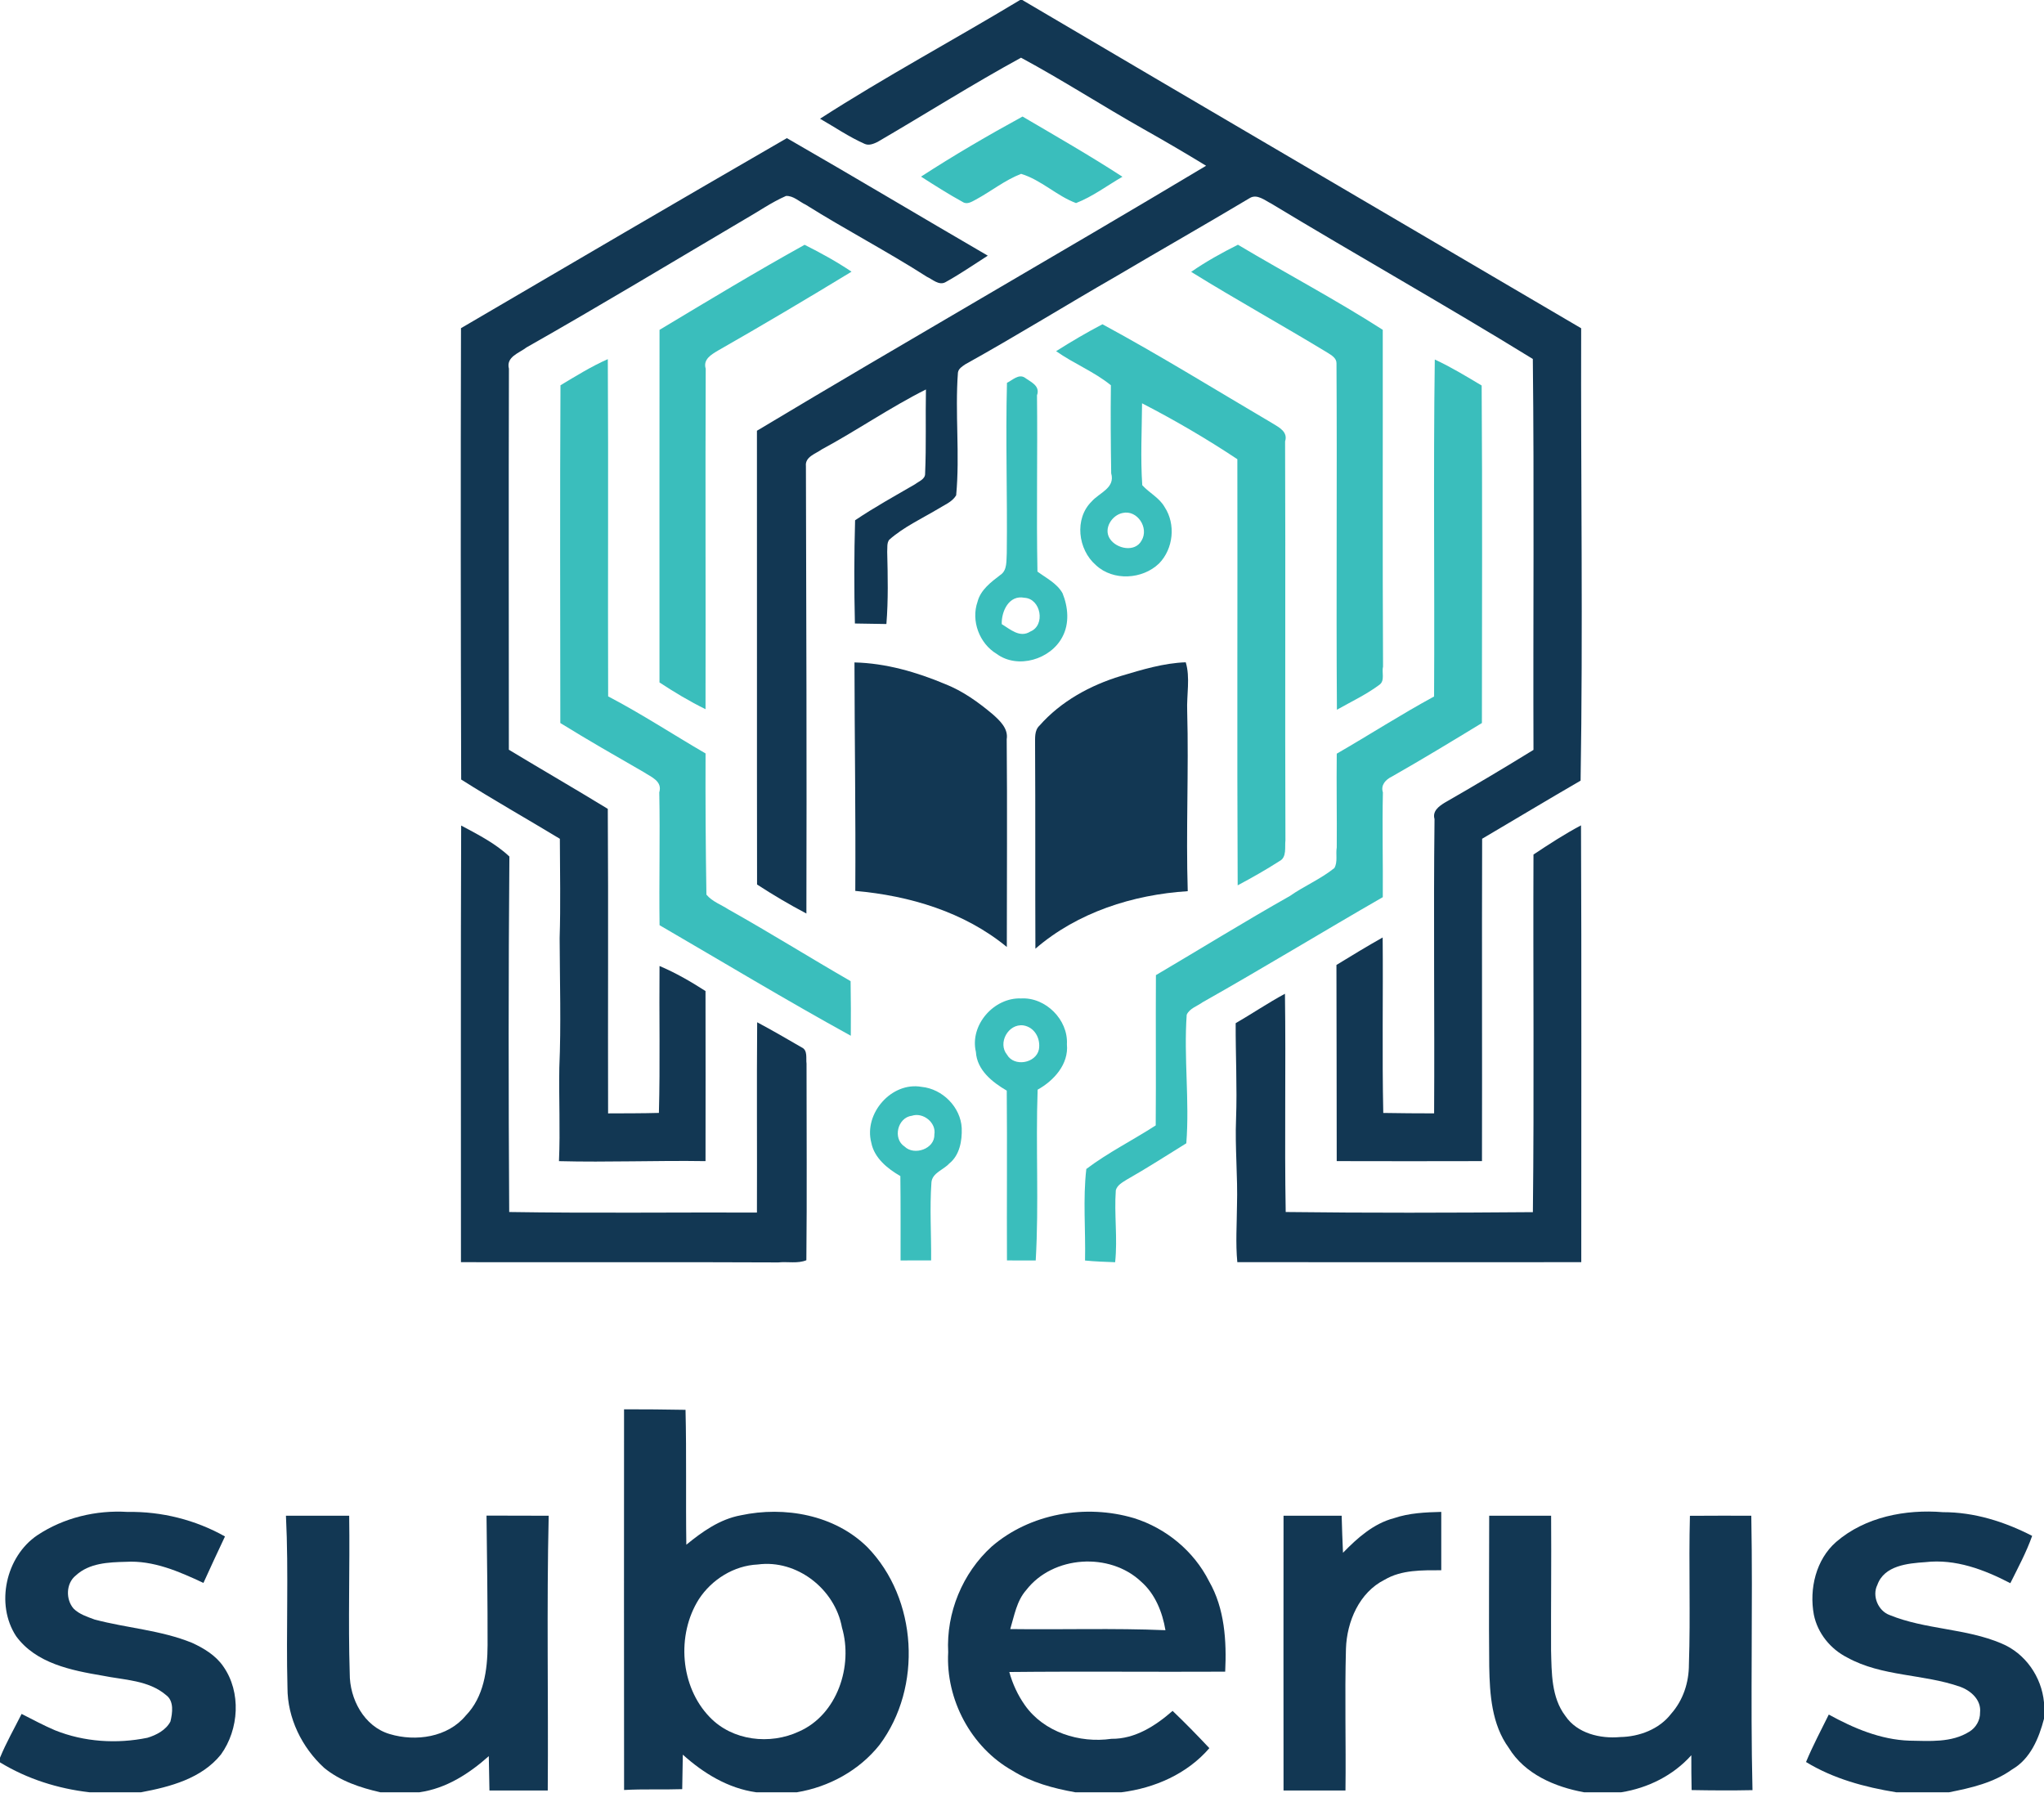
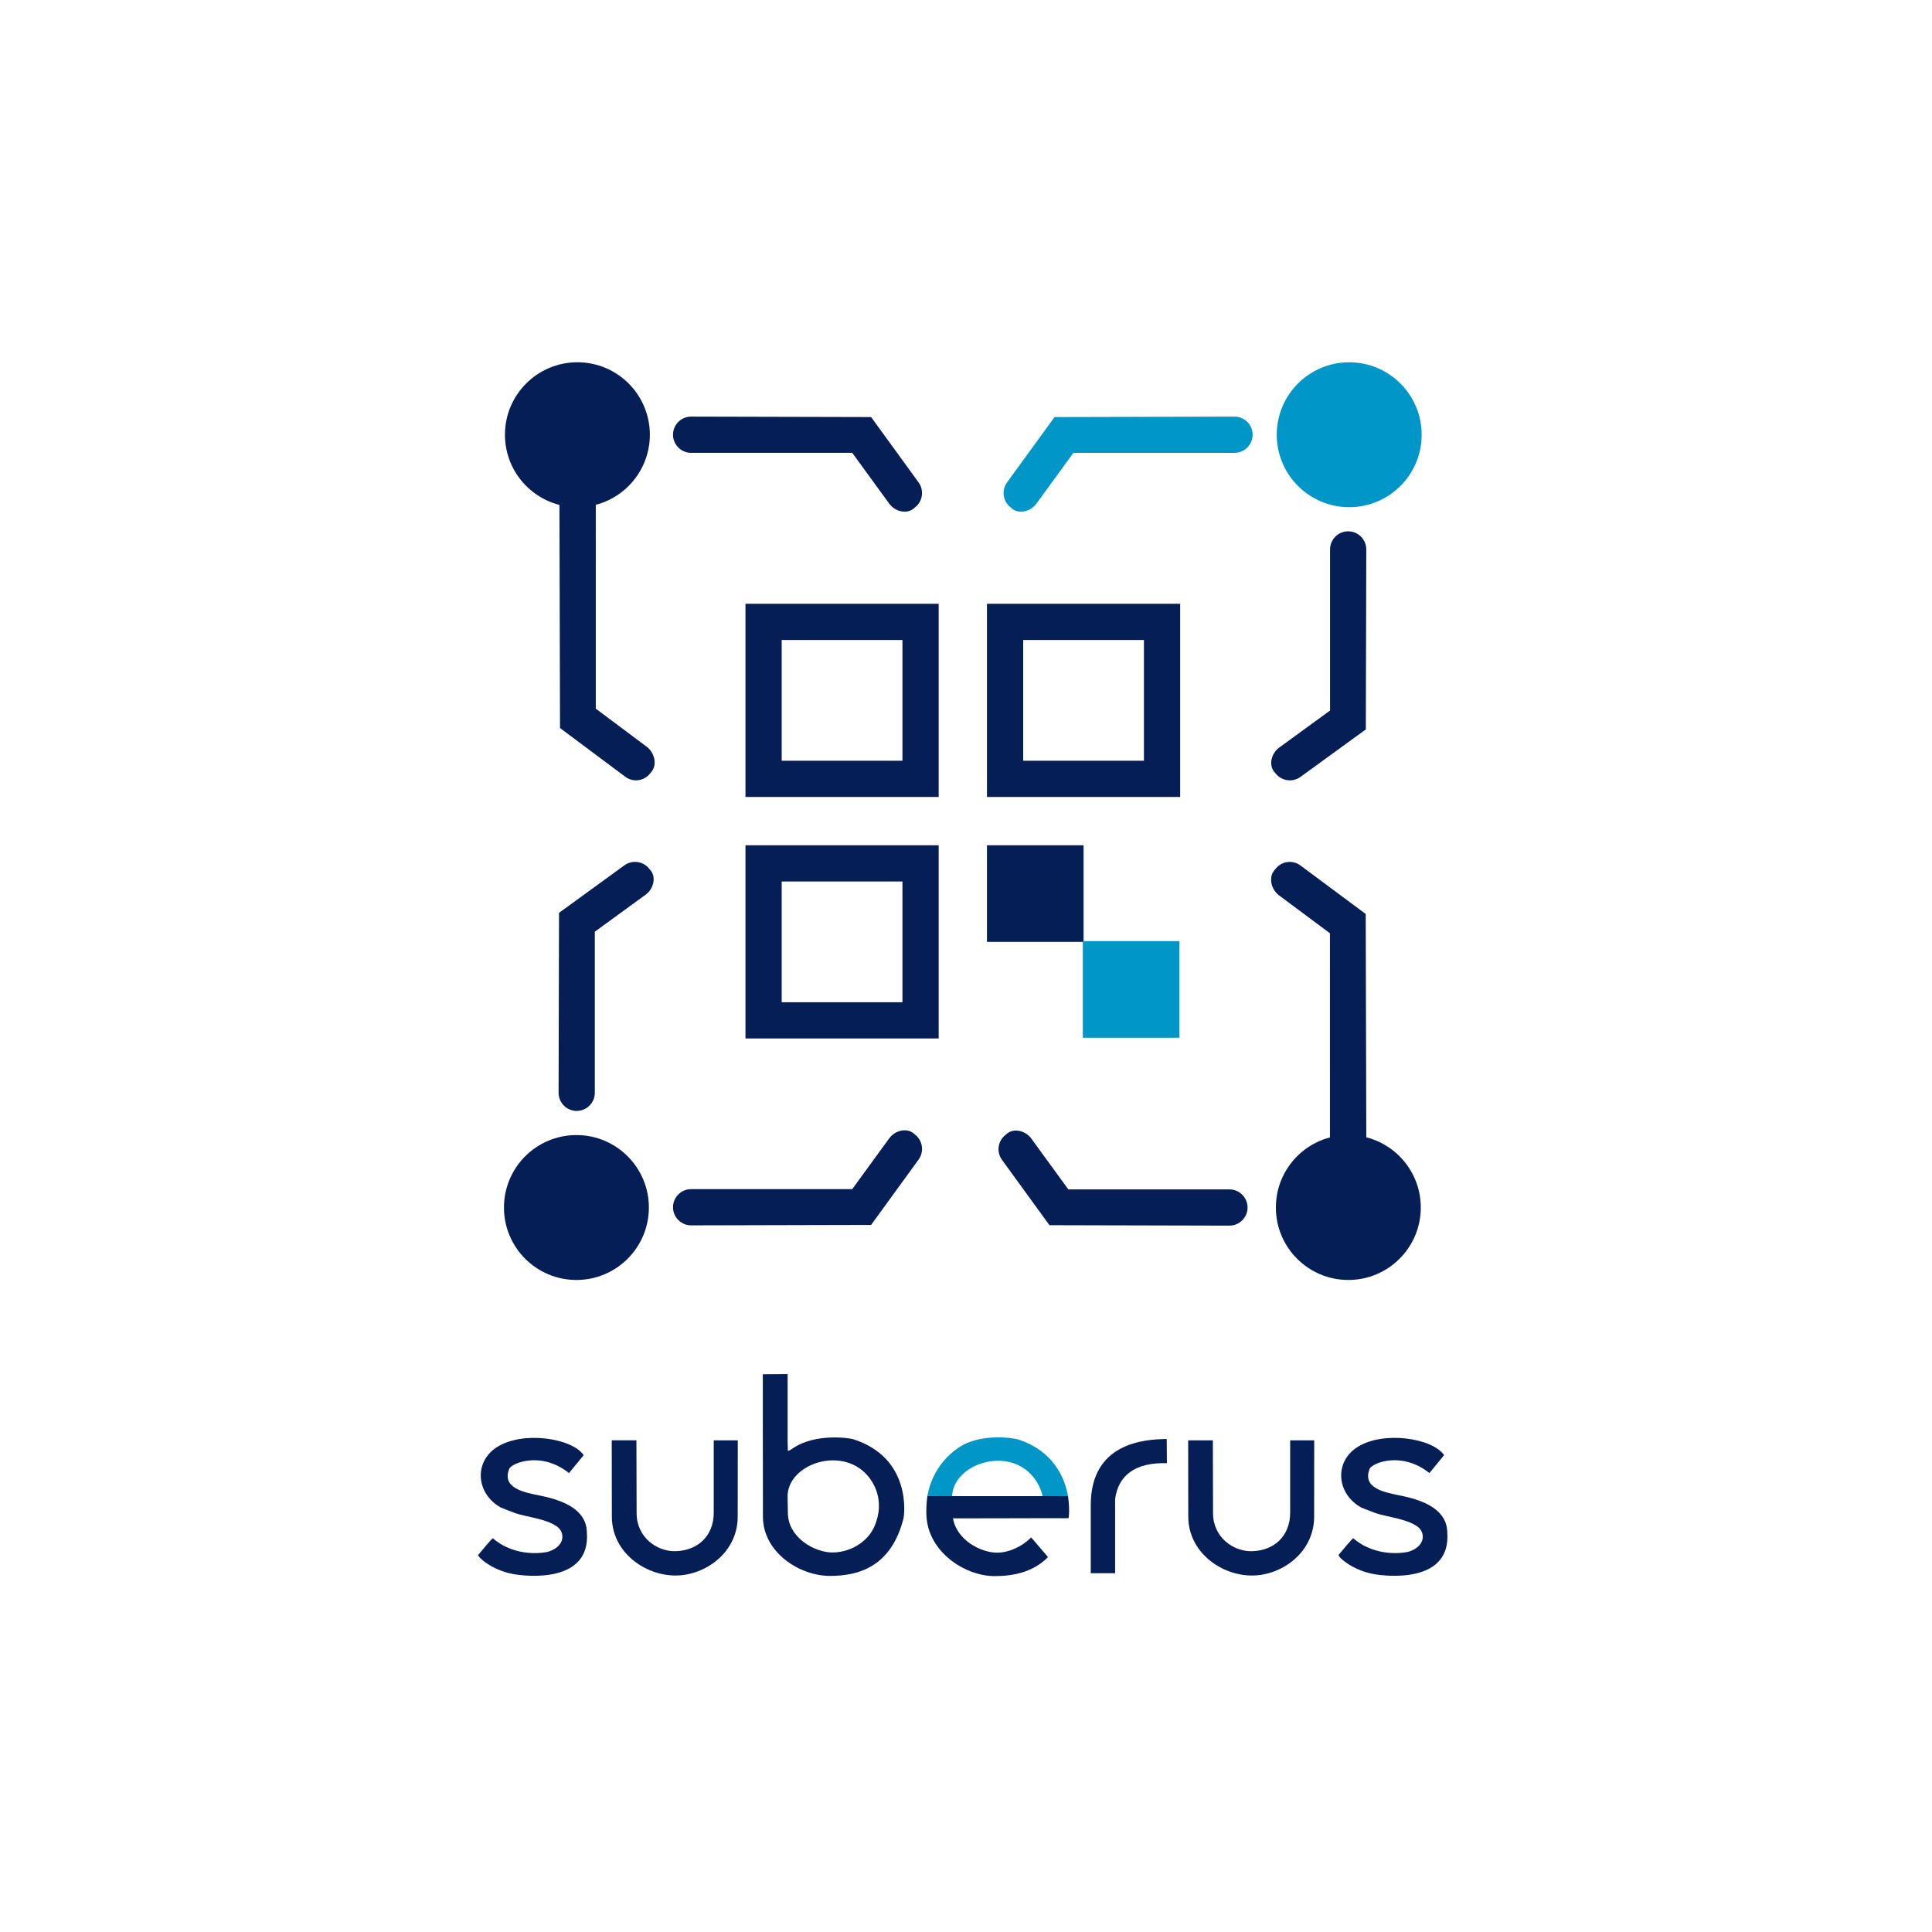
- <svg xmlns="http://www.w3.org/2000/svg" width="1153pt" height="1011pt" viewBox="0 0 1153 1011" version="1.1">
-   <g id="#123753ff">
-     <path fill="#123753" opacity="1.00" d=" M 575.41 0.00 L 576.66 0.00 C 681.65 61.89 786.86 123.41 891.92 185.17 C 891.66 270.23 892.99 355.30 891.60 440.35 C 873.00 451.13 854.59 462.23 836.06 473.13 C 835.86 533.74 836.11 594.35 835.97 654.97 C 808.65 655.05 781.34 655.04 754.03 654.97 C 754.05 618.09 753.90 581.20 753.87 544.32 C 762.50 539.04 771.14 533.78 779.95 528.82 C 780.25 561.81 779.58 594.81 780.29 627.80 C 789.84 628.00 799.40 628.00 808.97 628.04 C 809.29 572.70 808.56 517.35 809.20 462.03 C 807.90 457.49 811.72 454.80 814.87 452.83 C 831.74 443.15 848.46 433.21 865.02 423.00 C 864.76 349.50 865.47 275.99 864.65 202.49 C 815.94 172.48 766.06 144.43 717.10 114.84 C 713.51 113.05 709.02 109.14 704.87 111.79 C 679.96 126.67 654.74 141.01 629.76 155.77 C 601.24 172.17 573.27 189.52 544.51 205.50 C 542.81 206.67 540.65 207.95 540.36 210.19 C 538.64 233.23 541.53 256.40 539.36 279.41 C 537.09 283.22 532.61 284.85 529.06 287.13 C 519.76 292.66 509.77 297.26 501.60 304.47 C 500.15 306.37 500.65 309.02 500.46 311.27 C 500.80 324.84 501.10 338.45 500.01 352.00 C 494.08 351.92 488.15 351.81 482.24 351.71 C 481.79 332.30 481.79 312.88 482.35 293.48 C 493.26 286.12 504.79 279.77 516.15 273.17 C 518.27 271.50 522.02 270.34 521.85 267.02 C 522.54 251.26 522.00 235.47 522.31 219.69 C 502.11 229.83 483.45 242.78 463.55 253.50 C 460.08 256.01 454.03 257.66 454.61 262.93 C 454.83 347.05 455.11 431.18 454.88 515.31 C 445.34 510.30 436.07 504.81 427.05 498.94 C 426.92 413.62 427.06 328.30 426.98 242.98 C 511.07 192.54 596.22 143.87 680.35 93.50 C 668.72 86.41 656.98 79.51 645.11 72.85 C 621.88 59.73 599.45 45.22 575.96 32.55 C 548.50 47.55 522.03 64.33 495.00 80.07 C 492.80 81.13 490.21 82.23 487.80 81.18 C 478.95 77.27 470.95 71.76 462.58 66.97 C 499.36 43.28 537.96 22.58 575.41 0.00 Z" />
-     <path fill="#123753" opacity="1.00" d=" M 443.86 77.92 C 481.81 99.73 519.36 122.22 557.20 144.22 C 549.25 149.29 541.49 154.68 533.23 159.23 C 529.57 161.14 526.00 157.56 522.90 156.16 C 500.53 141.84 476.96 129.56 454.46 115.45 C 450.88 113.79 447.52 110.30 443.37 110.54 C 435.11 114.14 427.71 119.42 419.89 123.84 C 378.97 147.99 338.31 172.56 296.97 195.99 C 292.95 199.15 285.34 201.22 287.08 207.99 C 286.88 279.63 287.02 351.28 287.04 422.92 C 305.59 434.12 324.36 444.97 342.85 456.27 C 343.22 513.53 342.86 570.79 343.02 628.05 C 352.57 628.01 362.12 628.04 371.68 627.78 C 372.42 600.16 371.77 572.53 372.03 544.91 C 381.12 548.74 389.68 553.70 397.97 559.04 C 398.03 591.02 398.02 623.00 397.98 654.98 C 370.42 654.54 342.85 655.72 315.31 654.99 C 316.09 637.42 315.20 619.85 315.51 602.27 C 316.56 577.92 315.77 553.55 315.69 529.19 C 316.28 510.51 315.86 491.83 315.81 473.15 C 297.29 461.95 278.44 451.30 260.15 439.72 C 259.89 354.85 259.82 269.99 260.04 185.12 C 321.24 149.25 382.45 113.42 443.86 77.92 Z" />
-     <path fill="#123753" opacity="1.00" d=" M 632.31 381.30 C 644.22 377.75 656.36 374.03 668.86 373.59 C 671.48 382.05 669.32 392.05 669.68 401.11 C 670.61 434.98 668.93 468.84 669.99 502.70 C 639.01 504.69 607.83 514.63 584.06 535.15 C 583.90 496.76 584.10 458.36 583.88 419.97 C 583.94 416.41 583.42 412.05 586.35 409.33 C 598.41 395.62 614.98 386.56 632.31 381.30 Z" />
-     <path fill="#123753" opacity="1.00" d=" M 482.00 373.67 C 499.66 374.09 516.90 379.06 533.11 385.86 C 543.09 389.77 551.89 396.11 560.05 402.97 C 564.03 406.52 568.85 411.00 567.87 417.00 C 568.24 456.05 567.93 495.12 567.94 534.18 C 543.90 514.40 513.05 505.25 482.46 502.55 C 482.73 459.58 482.06 416.63 482.00 373.67 Z" />
-     <path fill="#123753" opacity="1.00" d=" M 260.14 465.68 C 269.61 470.76 279.49 475.74 287.34 483.16 C 286.79 549.98 286.82 616.85 287.24 683.68 C 333.81 684.41 380.40 683.83 426.98 683.98 C 427.12 648.20 426.81 612.42 427.11 576.65 C 435.60 581.18 443.92 586.01 452.24 590.84 C 455.76 592.43 454.53 597.07 454.96 600.00 C 454.94 636.95 455.25 673.93 454.86 710.88 C 449.94 712.91 444.18 711.56 439.01 712.12 C 379.35 711.84 319.68 712.10 260.02 711.98 C 260.06 629.88 259.83 547.78 260.14 465.68 Z" />
-     <path fill="#123753" opacity="1.00" d=" M 865.02 482.04 C 873.75 476.23 882.56 470.50 891.83 465.58 C 892.20 547.71 891.92 629.84 891.98 711.98 C 827.30 712.01 762.63 712.03 697.96 711.97 C 696.93 701.33 697.70 690.65 697.77 679.99 C 698.27 663.69 696.59 647.41 697.25 631.12 C 697.90 613.14 696.96 595.15 697.03 577.17 C 706.37 571.76 715.32 565.70 724.83 560.57 C 725.40 601.60 724.53 642.65 725.25 683.68 C 771.72 684.25 818.21 684.14 864.68 683.76 C 865.45 616.53 864.75 549.28 865.02 482.04 Z" />
-     <path fill="#123753" opacity="1.00" d=" M 352.02 794.97 C 363.58 794.99 375.14 795.03 386.70 795.27 C 387.31 820.63 386.78 845.99 387.15 871.36 C 396.22 863.94 406.06 856.95 417.85 854.77 C 442.60 849.47 470.82 854.49 489.28 872.74 C 517.61 901.82 520.41 951.77 496.19 984.19 C 484.79 998.62 467.61 1008.03 449.53 1011.00 L 426.55 1011.00 C 410.73 1008.79 396.84 1000.29 385.17 989.78 C 385.03 996.26 384.93 1002.72 384.83 1009.24 C 373.90 1009.62 362.96 1009.09 352.04 1009.72 C 351.96 938.13 351.99 866.55 352.02 794.97 M 427.45 882.51 C 414.01 883.12 401.46 890.97 394.19 902.14 C 381.51 922.26 383.64 951.39 400.37 968.63 C 413.14 981.98 434.33 984.40 450.71 976.72 C 472.31 967.25 481.34 939.76 474.93 918.01 C 471.00 896.42 449.55 879.54 427.45 882.51 Z" />
-     <path fill="#123753" opacity="1.00" d=" M 21.03 866.03 C 35.95 856.11 54.18 851.75 72.01 852.86 C 91.13 852.53 110.25 857.32 126.91 866.70 C 122.77 875.39 118.76 884.15 114.76 892.91 C 101.06 886.49 86.46 880.08 70.99 881.01 C 61.26 881.24 50.31 881.67 42.74 888.73 C 37.17 893.16 36.99 902.29 41.56 907.45 C 44.76 910.62 49.24 912.01 53.37 913.56 C 71.57 918.40 90.76 919.53 108.33 926.70 C 115.05 929.78 121.71 933.80 125.97 940.03 C 136.16 954.54 134.84 975.51 124.65 989.67 C 113.74 1003.27 95.95 1007.94 79.59 1011.00 L 50.47 1011.00 C 32.70 1008.97 15.29 1003.48 0.00 994.13 L 0.00 991.52 C 3.49 983.01 8.08 975.00 12.19 966.80 C 18.41 969.95 24.56 973.28 30.99 976.02 C 47.42 982.64 65.86 983.80 83.16 980.26 C 88.21 978.75 93.65 975.89 96.14 971.08 C 97.30 966.30 98.25 959.59 93.76 956.24 C 83.78 947.68 70.04 947.71 57.82 945.22 C 40.25 942.25 20.30 938.33 9.08 922.94 C -2.71 904.90 3.31 878.00 21.03 866.03 Z" />
-     <path fill="#123753" opacity="1.00" d=" M 559.38 872.41 C 581.04 853.69 612.47 848.27 639.66 856.37 C 657.76 862.02 673.46 874.97 682.01 891.97 C 690.85 907.33 691.95 925.66 691.12 942.97 C 650.53 943.18 609.93 942.73 569.34 943.16 C 571.19 949.85 574.12 956.21 578.14 961.90 C 588.89 977.15 608.94 983.43 626.94 980.85 C 640.28 981.00 651.80 973.52 661.45 965.09 C 668.57 971.88 675.44 978.93 682.19 986.11 C 669.70 1000.63 651.33 1008.66 632.59 1011.00 L 606.53 1011.00 C 594.21 1008.80 581.85 1005.49 571.15 998.81 C 547.78 985.72 533.41 958.64 534.86 931.99 C 533.71 909.73 542.90 887.39 559.38 872.41 M 578.90 896.92 C 573.49 903.02 572.17 911.36 569.87 918.94 C 599.05 919.34 628.25 918.35 657.42 919.58 C 655.72 909.44 651.64 899.15 643.76 892.24 C 626.01 875.40 593.96 877.42 578.90 896.92 Z" />
-     <path fill="#123753" opacity="1.00" d=" M 786.33 856.38 C 794.94 853.46 804.00 853.07 813.00 852.84 C 813.01 863.80 813.01 874.78 813.00 885.75 C 802.25 885.77 790.65 885.44 781.07 891.10 C 766.74 898.27 759.74 914.71 759.24 930.03 C 758.51 956.67 759.29 983.34 758.97 1010.00 C 747.31 1010.00 735.67 1010.00 724.03 1010.00 C 723.98 958.33 723.98 906.66 724.03 855.00 C 734.95 854.98 745.88 854.99 756.82 855.00 C 757.03 861.95 757.22 868.92 757.57 875.90 C 765.67 867.57 774.83 859.40 786.33 856.38 Z" />
-     <path fill="#123753" opacity="1.00" d=" M 1035.77 869.77 C 1052.15 855.63 1074.92 851.29 1096.02 853.00 C 1113.66 852.96 1130.76 858.36 1146.32 866.37 C 1143.05 875.62 1138.37 884.28 1134.01 893.06 C 1119.28 885.40 1103.01 879.23 1086.07 881.19 C 1076.13 881.86 1062.86 883.09 1059.00 894.03 C 1055.87 900.22 1059.46 908.72 1065.95 911.04 C 1086.16 919.29 1108.86 918.46 1128.98 927.04 C 1142.45 932.61 1151.64 945.85 1153.00 960.31 L 1153.00 969.54 C 1150.14 980.49 1145.36 992.14 1135.07 998.08 C 1124.61 1005.63 1111.87 1008.56 1099.44 1011.00 L 1069.59 1011.00 C 1051.87 1008.13 1034.20 1003.36 1018.76 993.93 C 1022.57 984.78 1027.21 976.03 1031.60 967.16 C 1045.62 974.88 1060.83 981.34 1077.06 981.89 C 1088.33 982.06 1100.82 983.15 1110.83 976.85 C 1114.55 974.65 1117.04 970.37 1116.93 966.03 C 1117.72 958.91 1111.70 953.60 1105.62 951.46 C 1084.91 944.19 1061.58 945.81 1041.99 934.98 C 1032.55 930.23 1025.26 921.23 1023.17 910.82 C 1020.48 896.31 1024.34 879.74 1035.77 869.77 Z" />
-     <path fill="#123753" opacity="1.00" d=" M 161.30 854.99 C 173.19 854.96 185.08 854.97 196.97 855.00 C 197.40 884.65 196.34 914.31 197.28 943.95 C 197.18 958.36 205.36 973.91 219.86 978.17 C 234.49 982.57 252.61 980.01 262.74 967.73 C 272.94 957.26 274.99 941.98 275.04 928.01 C 275.08 903.65 274.73 879.29 274.44 854.93 C 286.13 854.94 297.82 854.95 309.51 855.01 C 308.32 906.65 309.37 958.33 308.98 1010.00 C 298.02 1010.00 287.05 1010.01 276.09 1010.01 C 276.00 1003.54 275.85 997.05 275.73 990.61 C 264.59 1000.54 251.69 1008.86 236.61 1011.00 L 214.54 1011.00 C 203.26 1008.43 191.84 1004.65 182.79 997.18 C 170.28 985.71 162.13 969.13 162.16 952.00 C 161.32 919.67 162.91 887.30 161.30 854.99 Z" />
-     <path fill="#123753" opacity="1.00" d=" M 840.04 855.00 C 851.67 854.98 863.31 854.99 874.97 855.00 C 875.15 880.34 874.85 905.68 874.94 931.02 C 875.28 943.54 875.03 957.47 883.03 967.98 C 889.66 977.79 902.71 980.90 913.93 979.85 C 924.72 979.67 935.98 975.45 942.70 966.69 C 949.45 959.06 952.71 949.04 952.70 938.95 C 953.64 910.99 952.53 883.01 953.27 855.05 C 964.80 854.97 976.34 854.97 987.89 855.00 C 988.83 906.59 987.32 958.20 988.56 1009.80 C 977.11 1010.04 965.65 1009.97 954.22 1009.76 C 954.06 1003.21 954.06 996.63 954.06 990.11 C 943.88 1001.51 929.56 1008.62 914.56 1011.00 L 893.55 1011.00 C 877.13 1008.01 860.09 1000.75 851.07 985.94 C 841.45 972.71 840.34 955.77 840.06 940.01 C 839.77 911.67 840.07 883.33 840.04 855.00 Z" />
-   </g>
-   <g id="#3abebcff">
-     <path fill="#3abebc" opacity="1.00" d=" M 519.55 99.63 C 538.15 87.55 557.34 76.36 576.80 65.74 C 595.71 76.85 614.76 87.75 633.16 99.70 C 624.50 104.70 616.32 110.92 606.98 114.55 C 596.03 110.48 587.33 101.49 576.00 98.07 C 566.82 101.62 559.08 107.92 550.47 112.58 C 548.24 113.74 545.55 115.58 543.07 113.94 C 535.03 109.52 527.27 104.59 519.55 99.63 Z" />
-     <path fill="#3abebc" opacity="1.00" d=" M 453.86 138.09 C 462.95 142.66 471.90 147.55 480.34 153.25 C 455.39 168.43 430.27 183.35 404.89 197.82 C 401.29 200.00 396.47 202.69 398.09 207.99 C 397.81 272.01 398.13 336.03 397.98 400.05 C 388.99 395.62 380.37 390.47 372.01 384.96 C 372.01 318.67 371.96 252.37 372.03 186.08 C 399.13 169.79 426.21 153.43 453.86 138.09 Z" />
-     <path fill="#3abebc" opacity="1.00" d=" M 698.30 138.05 C 725.43 154.21 753.40 169.00 780.00 186.04 C 780.09 249.37 779.82 312.70 780.16 376.02 C 779.33 379.03 781.33 383.87 778.22 386.20 C 770.74 391.79 762.25 395.77 754.14 400.35 C 753.69 335.23 754.29 270.10 753.90 204.98 C 753.99 202.04 751.12 200.39 748.98 199.04 C 723.47 183.53 697.31 169.09 671.93 153.36 C 680.28 147.55 689.21 142.61 698.30 138.05 Z" />
-     <path fill="#3abebc" opacity="1.00" d=" M 621.89 182.91 C 654.51 200.57 686.06 220.13 718.02 238.93 C 721.57 241.11 726.62 243.63 724.91 248.99 C 725.20 324.00 724.80 399.01 725.10 474.02 C 724.64 477.66 726.00 483.57 721.79 485.71 C 714.13 490.63 706.19 495.12 698.16 499.41 C 697.76 419.29 698.14 339.16 697.98 259.03 C 680.69 247.53 662.68 237.02 644.22 227.50 C 644.11 242.89 643.29 258.32 644.34 273.69 C 648.28 278.06 653.96 280.73 656.95 286.03 C 663.32 295.69 661.91 309.55 653.83 317.83 C 644.45 326.90 627.90 327.88 618.19 318.79 C 608.04 310.02 605.88 292.58 615.83 282.84 C 620.11 277.92 629.21 275.31 626.81 266.98 C 626.56 250.43 626.44 233.83 626.64 217.32 C 617.29 209.68 605.65 205.11 595.74 198.09 C 604.26 192.70 612.95 187.58 621.89 182.91 M 633.33 289.35 C 627.24 290.52 622.29 298.16 626.07 303.91 C 629.83 309.67 640.31 311.72 643.96 304.90 C 648.26 297.79 641.56 287.52 633.33 289.35 Z" />
-     <path fill="#3abebc" opacity="1.00" d=" M 316.16 217.33 C 324.88 212.11 333.54 206.70 342.86 202.59 C 343.24 266.00 342.82 329.41 343.05 392.82 C 361.88 402.66 379.65 414.34 398.00 425.01 C 397.89 451.55 398.06 478.10 398.48 504.64 C 401.68 508.57 406.83 510.30 410.99 513.04 C 434.20 526.05 456.76 540.16 479.82 553.45 C 479.99 563.71 480.02 573.98 479.93 584.26 C 443.53 564.23 407.95 542.77 372.05 521.89 C 371.71 496.92 372.39 471.95 371.89 446.99 C 373.79 440.61 367.32 438.33 363.32 435.66 C 347.48 426.54 331.60 417.47 316.07 407.84 C 316.01 344.33 315.82 280.83 316.16 217.33 Z" />
-     <path fill="#3abebc" opacity="1.00" d=" M 809.35 202.80 C 818.51 207.04 827.13 212.30 835.79 217.46 C 836.23 280.92 835.96 344.39 835.93 407.85 C 819.08 418.11 802.21 428.36 785.06 438.11 C 781.78 439.69 778.69 442.77 780.08 446.99 C 779.64 466.68 780.18 486.38 780.02 506.08 C 746.02 525.64 712.53 546.09 678.36 565.37 C 675.35 567.57 671.08 568.78 669.41 572.38 C 667.70 596.52 671.07 620.76 669.19 644.91 C 658.02 651.83 646.96 658.96 635.53 665.45 C 633.15 666.97 630.25 668.46 629.42 671.39 C 628.43 684.90 630.49 698.50 629.04 712.01 C 623.37 711.77 617.70 711.63 612.06 711.04 C 612.44 693.86 610.81 676.46 612.78 659.41 C 625.07 650.12 638.99 643.20 651.93 634.83 C 652.15 606.58 651.87 578.32 652.04 550.07 C 677.22 535.22 702.08 519.84 727.53 505.46 C 735.67 499.78 744.93 495.90 752.70 489.67 C 754.71 486.19 753.39 481.77 754.05 478.03 C 754.18 460.40 753.84 442.77 754.05 425.14 C 772.43 414.53 790.29 403.02 808.95 392.88 C 809.31 329.52 808.48 266.15 809.35 202.80 Z" />
-     <path fill="#3abebc" opacity="1.00" d=" M 568.02 215.95 C 571.04 214.51 574.52 210.84 577.98 212.96 C 581.23 215.39 586.94 217.52 584.96 222.98 C 585.34 256.12 584.58 289.28 585.22 322.43 C 590.16 326.10 596.28 329.06 599.37 334.65 C 602.53 342.40 603.36 351.73 599.27 359.30 C 592.65 372.01 574.05 377.61 562.18 368.83 C 552.45 362.97 547.65 350.17 551.43 339.41 C 553.17 332.67 559.07 328.32 564.33 324.29 C 568.33 321.66 567.60 316.06 567.91 312.01 C 568.30 279.98 567.19 247.97 568.02 215.95 M 565.07 352.07 C 569.82 354.92 575.29 360.04 581.21 356.24 C 589.89 352.71 587.20 337.68 577.87 337.20 C 569.10 335.45 564.85 344.91 565.07 352.07 Z" />
-     <path fill="#3abebc" opacity="1.00" d=" M 550.50 593.40 C 546.90 578.18 560.71 562.57 576.00 563.21 C 589.79 562.42 602.63 575.24 601.83 589.04 C 602.94 600.26 594.53 609.56 585.32 614.67 C 584.18 646.77 586.10 678.93 584.24 711.01 C 578.82 711.00 573.42 710.99 568.02 711.00 C 567.87 679.07 568.18 647.14 567.90 615.21 C 559.78 610.49 551.07 603.58 550.50 593.40 M 577.24 578.41 C 568.67 577.34 562.68 588.41 568.05 594.94 C 572.08 601.97 584.37 599.80 586.04 591.99 C 587.11 585.86 583.66 579.43 577.24 578.41 Z" />
-     <path fill="#3abebc" opacity="1.00" d=" M 491.49 644.56 C 487.16 628.16 502.87 610.06 519.86 613.09 C 531.62 614.21 541.93 624.52 542.50 636.39 C 542.76 643.48 541.33 651.68 535.43 656.35 C 532.36 659.81 525.90 661.57 525.42 666.91 C 524.37 681.57 525.37 696.28 525.24 710.97 C 519.48 710.97 513.74 710.98 508.00 711.01 C 507.99 695.13 508.08 679.26 507.88 663.40 C 500.64 659.26 493.13 653.17 491.49 644.56 M 514.41 629.38 C 506.22 630.37 503.47 642.37 510.27 646.76 C 515.68 652.07 527.34 648.06 527.05 640.05 C 528.32 633.27 520.66 627.29 514.41 629.38 Z" />
+ <svg xmlns="http://www.w3.org/2000/svg" xml:space="preserve" width="40mm" height="40mm" version="1.1" style="shape-rendering:geometricPrecision; text-rendering:geometricPrecision; image-rendering:optimizeQuality; fill-rule:evenodd; clip-rule:evenodd" viewBox="0 0 4000 4000">
+   <defs>
+     <style type="text/css">
+    
+     .fil0 {fill:none}
+     .fil2 {fill:#0096C8}
+     .fil1 {fill:#051E55}
+    
+   </style>
+   </defs>
+   <g id="Warstwa_x0020_1">
+     <rect class="fil0" x="-6.6" y="6.6" width="4000" height="4000" />
+     <path class="fil1" d="M1618.41 1325.04l250 0 0 250 -250 0 0 -250zm-75 -75l400 0 0 400 -400 0 0 -400z" />
+     <path class="fil1" d="M2043.41 1250.04l400 0 0 400 -400 0 0 -400zm75 75l250 0 0 250 -250 0 0 -250z" />
+     <path class="fil1" d="M1543.41 1750.04l400 0 0 400 -400 0 0 -400zm75 75l250 0 0 250 -250 0 0 -250z" />
+     <rect class="fil1" x="2043.41" y="1750.04" width="200" height="200" />
+     <rect class="fil2" x="2241.88" y="1948.51" width="200" height="200" />
+     <path class="fil1" d="M1764.44 937.54l-333.56 0c-20.63,0 -37.5,-16.87 -37.5,-37.5l0 -0.03c0,-20.61 16.86,-37.51 37.47,-37.47l372.66 0.92 98.33 135.33c12.12,16.69 8.39,40.26 -8.3,52.38l-0.02 0.02c-14.57,14.57 -40.22,8.36 -52.34,-8.29l-76.74 -105.36z" />
+     <circle class="fil2" cx="2793.39" cy="900.07" r="150" />
+     <path class="fil2" d="M2222.36 937.57l333.56 0c20.63,0 37.5,-16.87 37.5,-37.5l0 -0.03c0,-20.61 -16.86,-37.51 -37.47,-37.47l-372.66 0.92 -98.33 135.33c-12.12,16.69 -8.39,40.26 8.3,52.38l0.02 0.02c14.57,14.57 40.22,8.36 52.34,-8.29l76.74 -105.36z" />
+     <path class="fil1" d="M2211.87 2462.54l333.56 0c20.63,0 37.5,16.87 37.5,37.5l0 0.03c0,20.61 -16.86,37.51 -37.47,37.47l-372.66 -0.92 -98.33 -135.33c-12.12,-16.69 -8.39,-40.26 8.3,-52.38l0.02 -0.02c14.57,-14.57 40.22,-8.36 52.34,8.29l76.74 105.36z" />
+     <path class="fil1" d="M2753.73 1471.09l0 -333.56c0,-20.63 16.87,-37.5 37.5,-37.5l0.03 0c20.61,0 37.51,16.86 37.47,37.47l-0.92 372.66 -135.33 98.33c-16.69,12.12 -40.26,8.39 -52.38,-8.3l-0.02 -0.02c-14.57,-14.57 -8.36,-40.22 8.29,-52.34l105.36 -76.74z" />
+     <path class="fil1" d="M1764.47 2461.97l-333.56 0c-20.63,0 -37.5,16.87 -37.5,37.5l0 0.03c0,20.61 16.86,37.51 37.47,37.47l372.66 -0.92 98.33 -135.33c12.12,-16.69 8.39,-40.26 -8.3,-52.38l-0.02 -0.02c-14.57,-14.57 -40.22,-8.36 -52.34,8.29l-76.74 105.36z" />
+     <ellipse class="fil1" transform="matrix(2.31589E-14 -0.874432 0.951897 2.52106E-14 1193.41 2500.04)" rx="171.54" ry="157.58" />
+     <path class="fil1" d="M1231.5 1928.98l0 333.56c0,20.63 -16.87,37.5 -37.5,37.5l-0.03 0c-20.61,0 -37.51,-16.86 -37.47,-37.47l0.92 -372.66 135.33 -98.33c16.69,-12.12 40.26,-8.39 52.38,8.3l0.02 0.02c14.57,14.57 8.36,40.22 -8.29,52.34l-105.36 76.74z" />
+     <ellipse class="fil1" transform="matrix(2.31589E-14 0.874432 0.951897 -2.52106E-14 1195.45 900.04)" rx="171.54" ry="157.58" />
+     <path class="fil1" d="M1233.5 1030.07l0.04 437.15 105.36 78.8c16.65,12.45 22.86,38.78 8.29,53.75l-0.02 0.02c-12.12,17.13 -35.69,20.96 -52.38,8.52l-135.33 -100.97 -1.25 -477.27c12.27,3.16 24.53,4.79 37.24,4.79 12.17,0 26.74,-1.99 38.05,-4.79z" />
+     <ellipse class="fil1" transform="matrix(-2.31589E-14 -0.874432 -0.951897 2.52106E-14 2791.57 2500.03)" rx="171.54" ry="157.58" />
+     <path class="fil1" d="M2753.52 2367.54l-0.04 -435.31 -105.36 -78.47c-16.65,-12.4 -22.86,-38.62 -8.29,-53.52l0.02 -0.02c12.12,-17.07 35.69,-20.88 52.38,-8.49l135.33 100.55 1.25 475.26c-12.27,-3.15 -24.53,-4.77 -37.24,-4.77 -12.17,0 -26.74,1.98 -38.05,4.77z" />
+     <path class="fil1" d="M1178.08 3049.85c10.12,-12.22 20.23,-24.84 30.35,-37.07 -23.7,-35.18 -125.87,-51.17 -179.78,-16.51 -48.9,31.44 -41.91,97.27 8.13,124.84 0.63,0.34 25.32,10.2 30.89,12.01 23.46,7.63 61.76,11.2 84.69,26.8 18.47,12.55 17.84,41.99 -17.62,52.82 -4.14,1.26 -65.84,13.97 -114.23,-27.84 -1.23,-1.08 -27.85,31.32 -30.34,34.3 -2.47,2.96 26.02,30.92 71.61,39.58 27.88,5.31 161.44,19.87 153.27,-86.36 -0.55,-7.2 0.88,-42.74 -54.29,-63.91 -15.25,-5.85 -25.99,-8.6 -43.86,-12.27 -30.67,-6.28 -78.81,-14.75 -62.54,-55.29 4.44,-11.09 64.84,-37.79 123.72,8.9z" />
+     <path class="fil0" d="M1402.41 3212.01c36.55,-1.98 71.04,-28.02 75.38,-73.24l0.7 -155.55" />
+     <path class="fil1" d="M1477.71 2982.03l0 149.82c0,49.25 -34.52,79.23 -80.27,79.74 -37.28,0.42 -79.28,-28.5 -79.4,-78.56l-0.39 -151.01 -51.12 0 0.24 158.1c0.1,73.23 67.69,121.63 131.38,121.82 62.13,0.18 129.13,-47.71 129.2,-121.82l0.15 -158.09 -49.79 0z" />
+     <path class="fil1" d="M1630.67 3101.47c-3.94,-73.78 127.54,-115.56 176.33,-31.26 22.92,39.62 8.02,76.99 7.04,80.34 -11.25,38.3 -50.12,63.32 -90,63.69 -37.21,0.35 -91.94,-30.74 -92.81,-80.8l-0.56 -31.97zm-51.34 -148.22l0.25 186.89c0.1,73.2 74.79,122.45 138.47,122.61 59.6,0.16 127.74,-19.25 152.7,-119.77 1,-4.04 18.59,-124.32 -104.71,-163.39 -6.42,-2.02 -77.94,-13.29 -125.27,19.49 -2.44,1.7 -9.6,6.26 -9.64,4.14l-0.46 -21.19 0 -137.19 -51.34 0.4 0 108.01z" />
+     <path class="fil1" d="M2415.98 3029.35c0,-16.82 -0.39,-33.25 -0.39,-50.07 -46.12,0.67 -157.3,7.48 -157.3,137.11 0,30.43 0,118.35 0,140.82l50.46 0 0 -124.58c0.16,-1.74 -0.22,-27.55 0,-29.18 6.32,-47.26 39.79,-76.07 107.23,-74.1z" />
+     <path class="fil2" d="M1971.18 3097.71c0.15,0 0.07,-0.52 0.07,-0.63 3.13,-69.98 129.33,-108.45 176.76,-26.47 4.6,7.97 7.83,15.86 9.68,23.41l0.86 3.53 52.68 0.16c-6.83,-39.1 -31.03,-94.58 -104.18,-117.72 -6.24,-1.97 -75.68,-14.29 -122.12,16.99 -53.39,35.97 -63.08,89.83 -64.78,99.92l-0.13 0.81 51.16 0z" />
+     <path class="fil1" d="M2134.95 3183.1l-2.67 2.52c-17.33,16.38 -43.11,28.82 -67.23,29.02 -34.68,0.29 -84.66,-26.7 -91.92,-70.95 -0.52,-3.19 -0.16,3.29 -0.22,-0.07 22.64,0.25 204.74,-0.67 234.59,-0.29l4.26 0.05c1.51,0.01 2.94,-19.1 -0.11,-42.6l-0.4 -3.07 -55.46 -0.16c-78.33,0 -157.43,0 -235.76,0 -1.27,8.48 -3.73,32.37 -0.83,52.04 9.82,66.71 79.45,113.42 139.86,113.56 37.49,0.08 78.39,-7.55 109.75,-38.26 0.51,-0.49 0.72,-1.49 -0.02,-2.36l-33.84 -39.43z" />
+     <path class="fil1" d="M2959.47 3049.81c10.12,-12.22 20.23,-24.84 30.35,-37.06 -23.7,-35.18 -125.87,-51.17 -179.78,-16.51 -48.91,31.44 -41.92,97.27 8.13,124.83 0.63,0.35 25.31,10.2 30.89,12.02 23.46,7.62 61.76,11.2 84.69,26.79 18.47,12.55 17.84,42 -17.62,52.82 -4.14,1.27 -65.85,13.97 -114.23,-27.83 -1.24,-1.09 -27.85,31.31 -30.35,34.3 -2.46,2.96 26.03,30.91 71.61,39.58 27.89,5.3 161.44,19.87 153.27,-86.36 -0.55,-7.21 0.89,-42.74 -54.28,-63.92 -15.26,-5.85 -25.99,-8.6 -43.87,-12.27 -30.66,-6.28 -78.8,-14.75 -62.53,-55.29 4.44,-11.08 64.83,-37.78 123.72,8.9z" />
+     <path class="fil1" d="M2671.14 2982.05l0 149.81c0,49.26 -34.51,79.24 -80.26,79.75 -37.28,0.41 -79.29,-28.5 -79.4,-78.56l-0.39 -151.02 -51.12 0 0.24 158.11c0.1,73.23 67.68,121.63 131.38,121.82 62.13,0.18 129.13,-47.71 129.2,-121.82l0.15 -158.09 -49.8 0z" />
  </g>
</svg>
